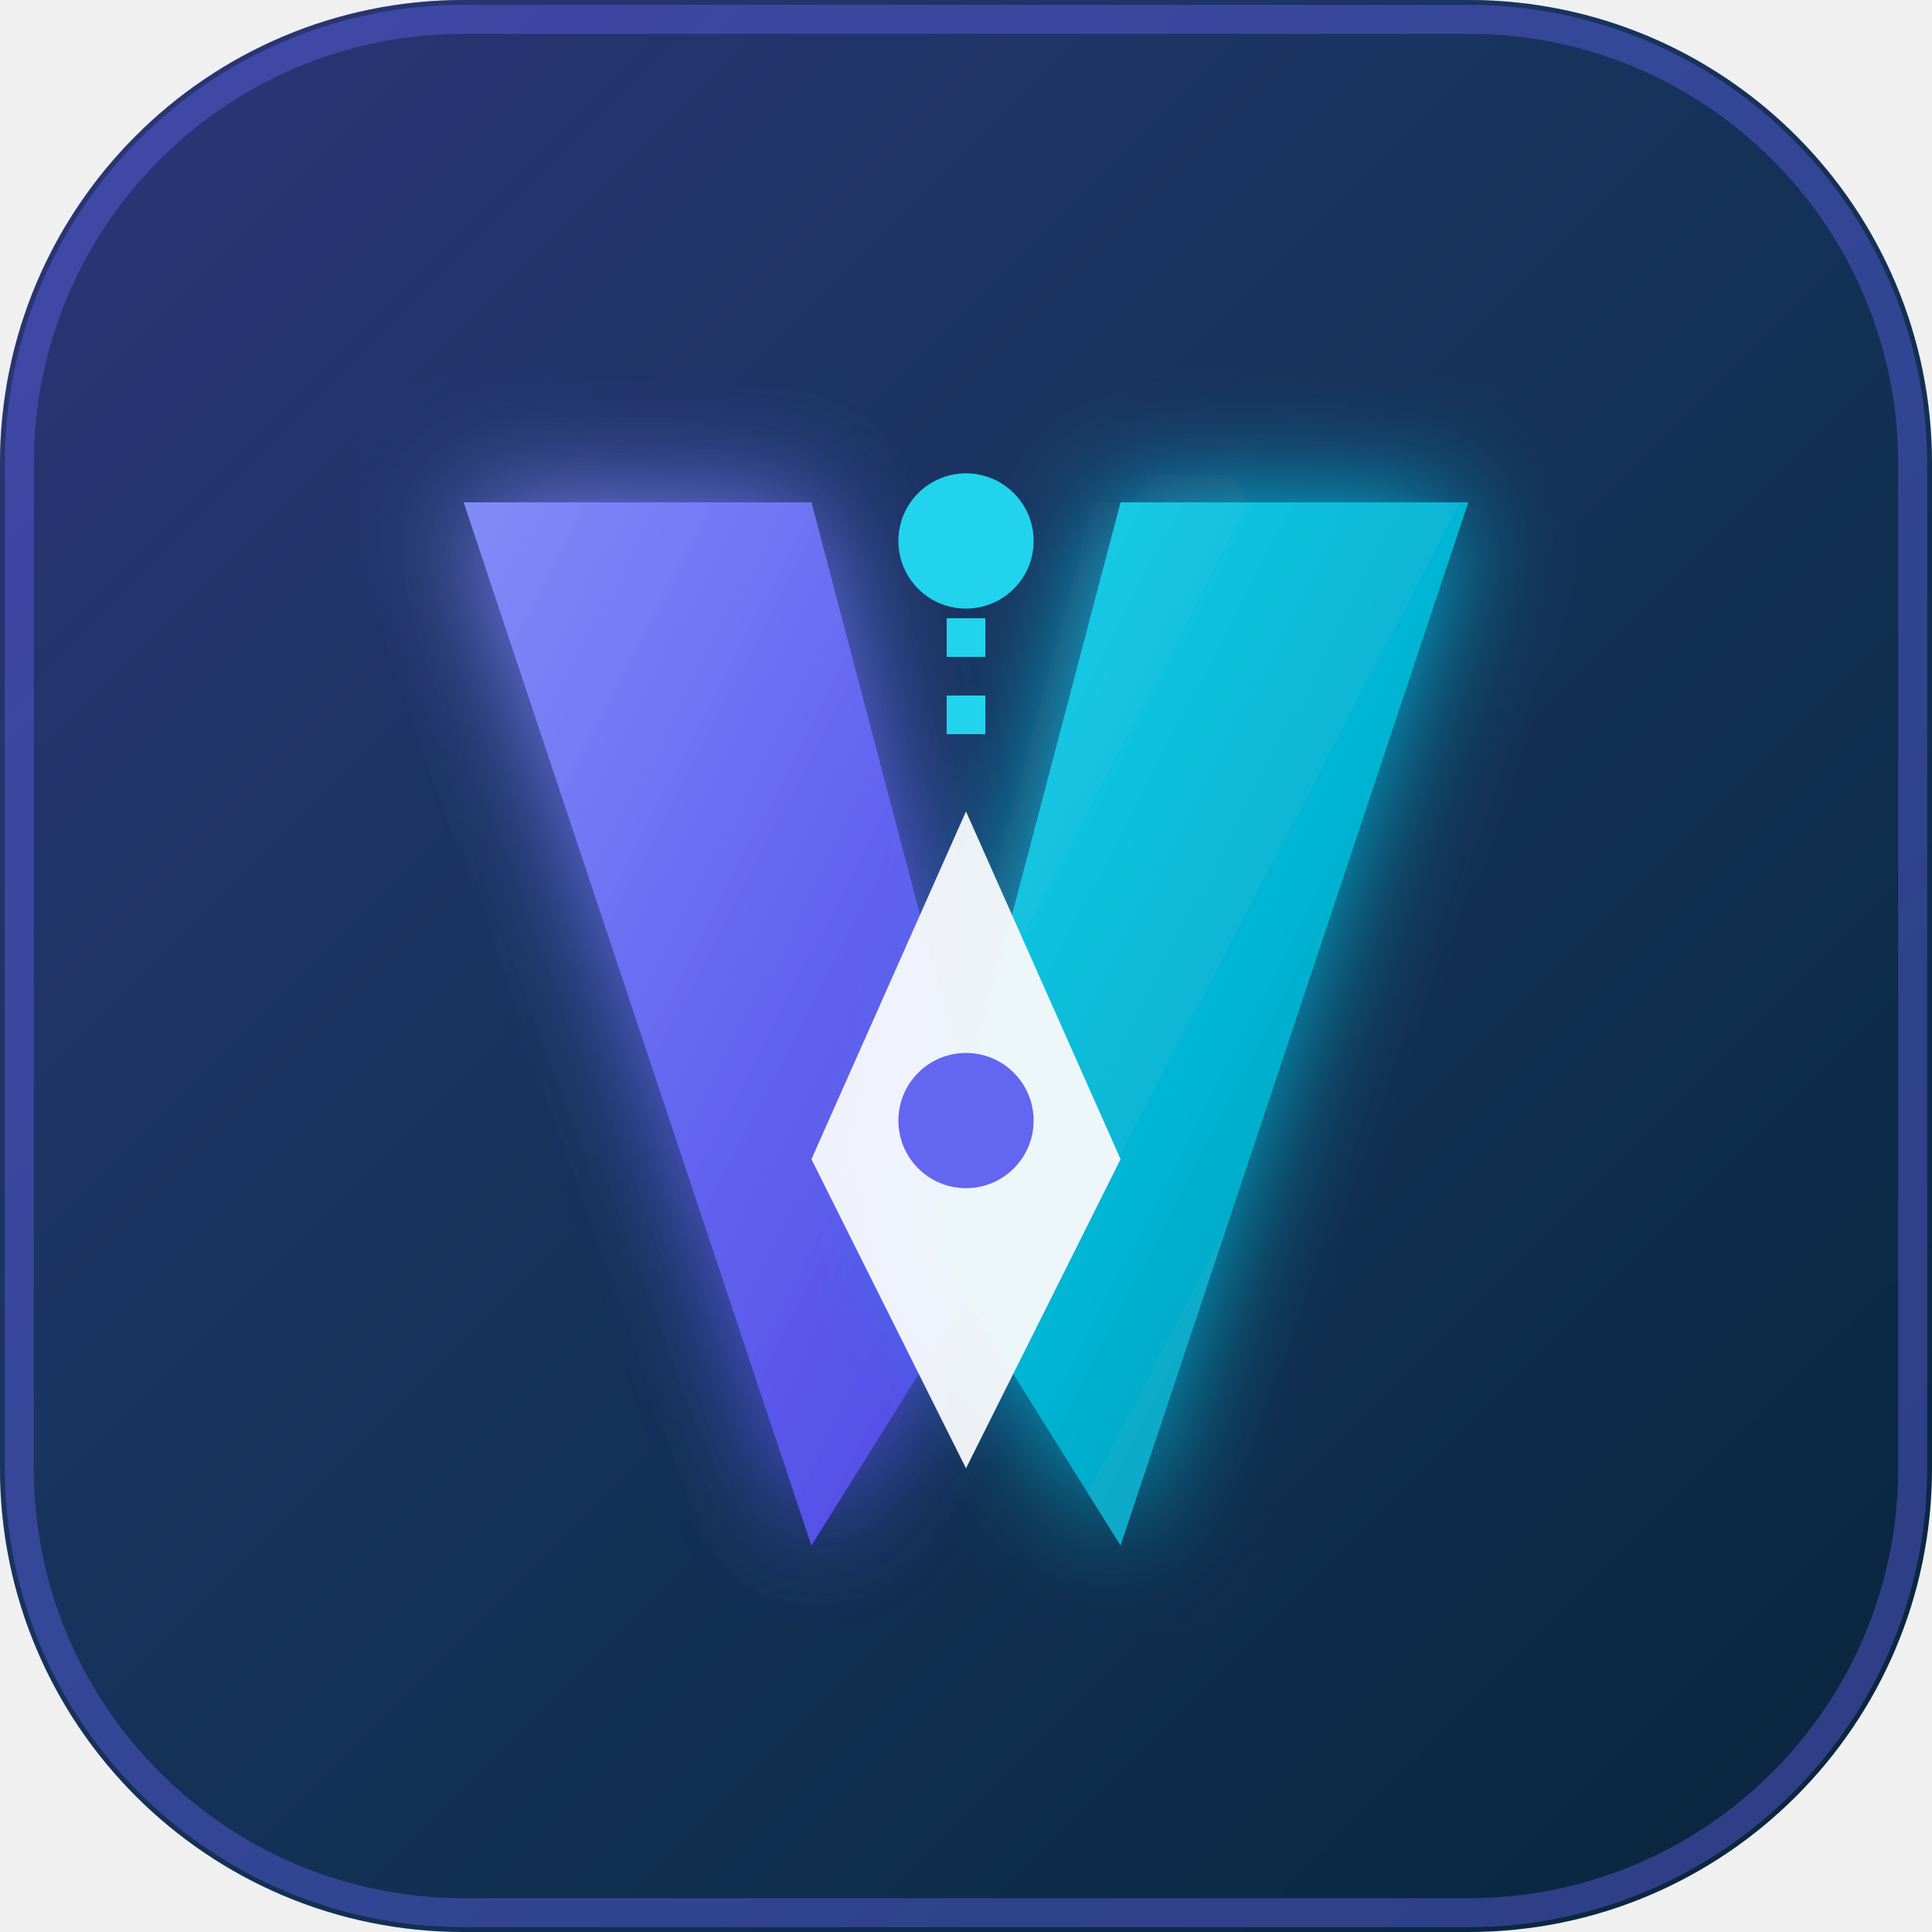
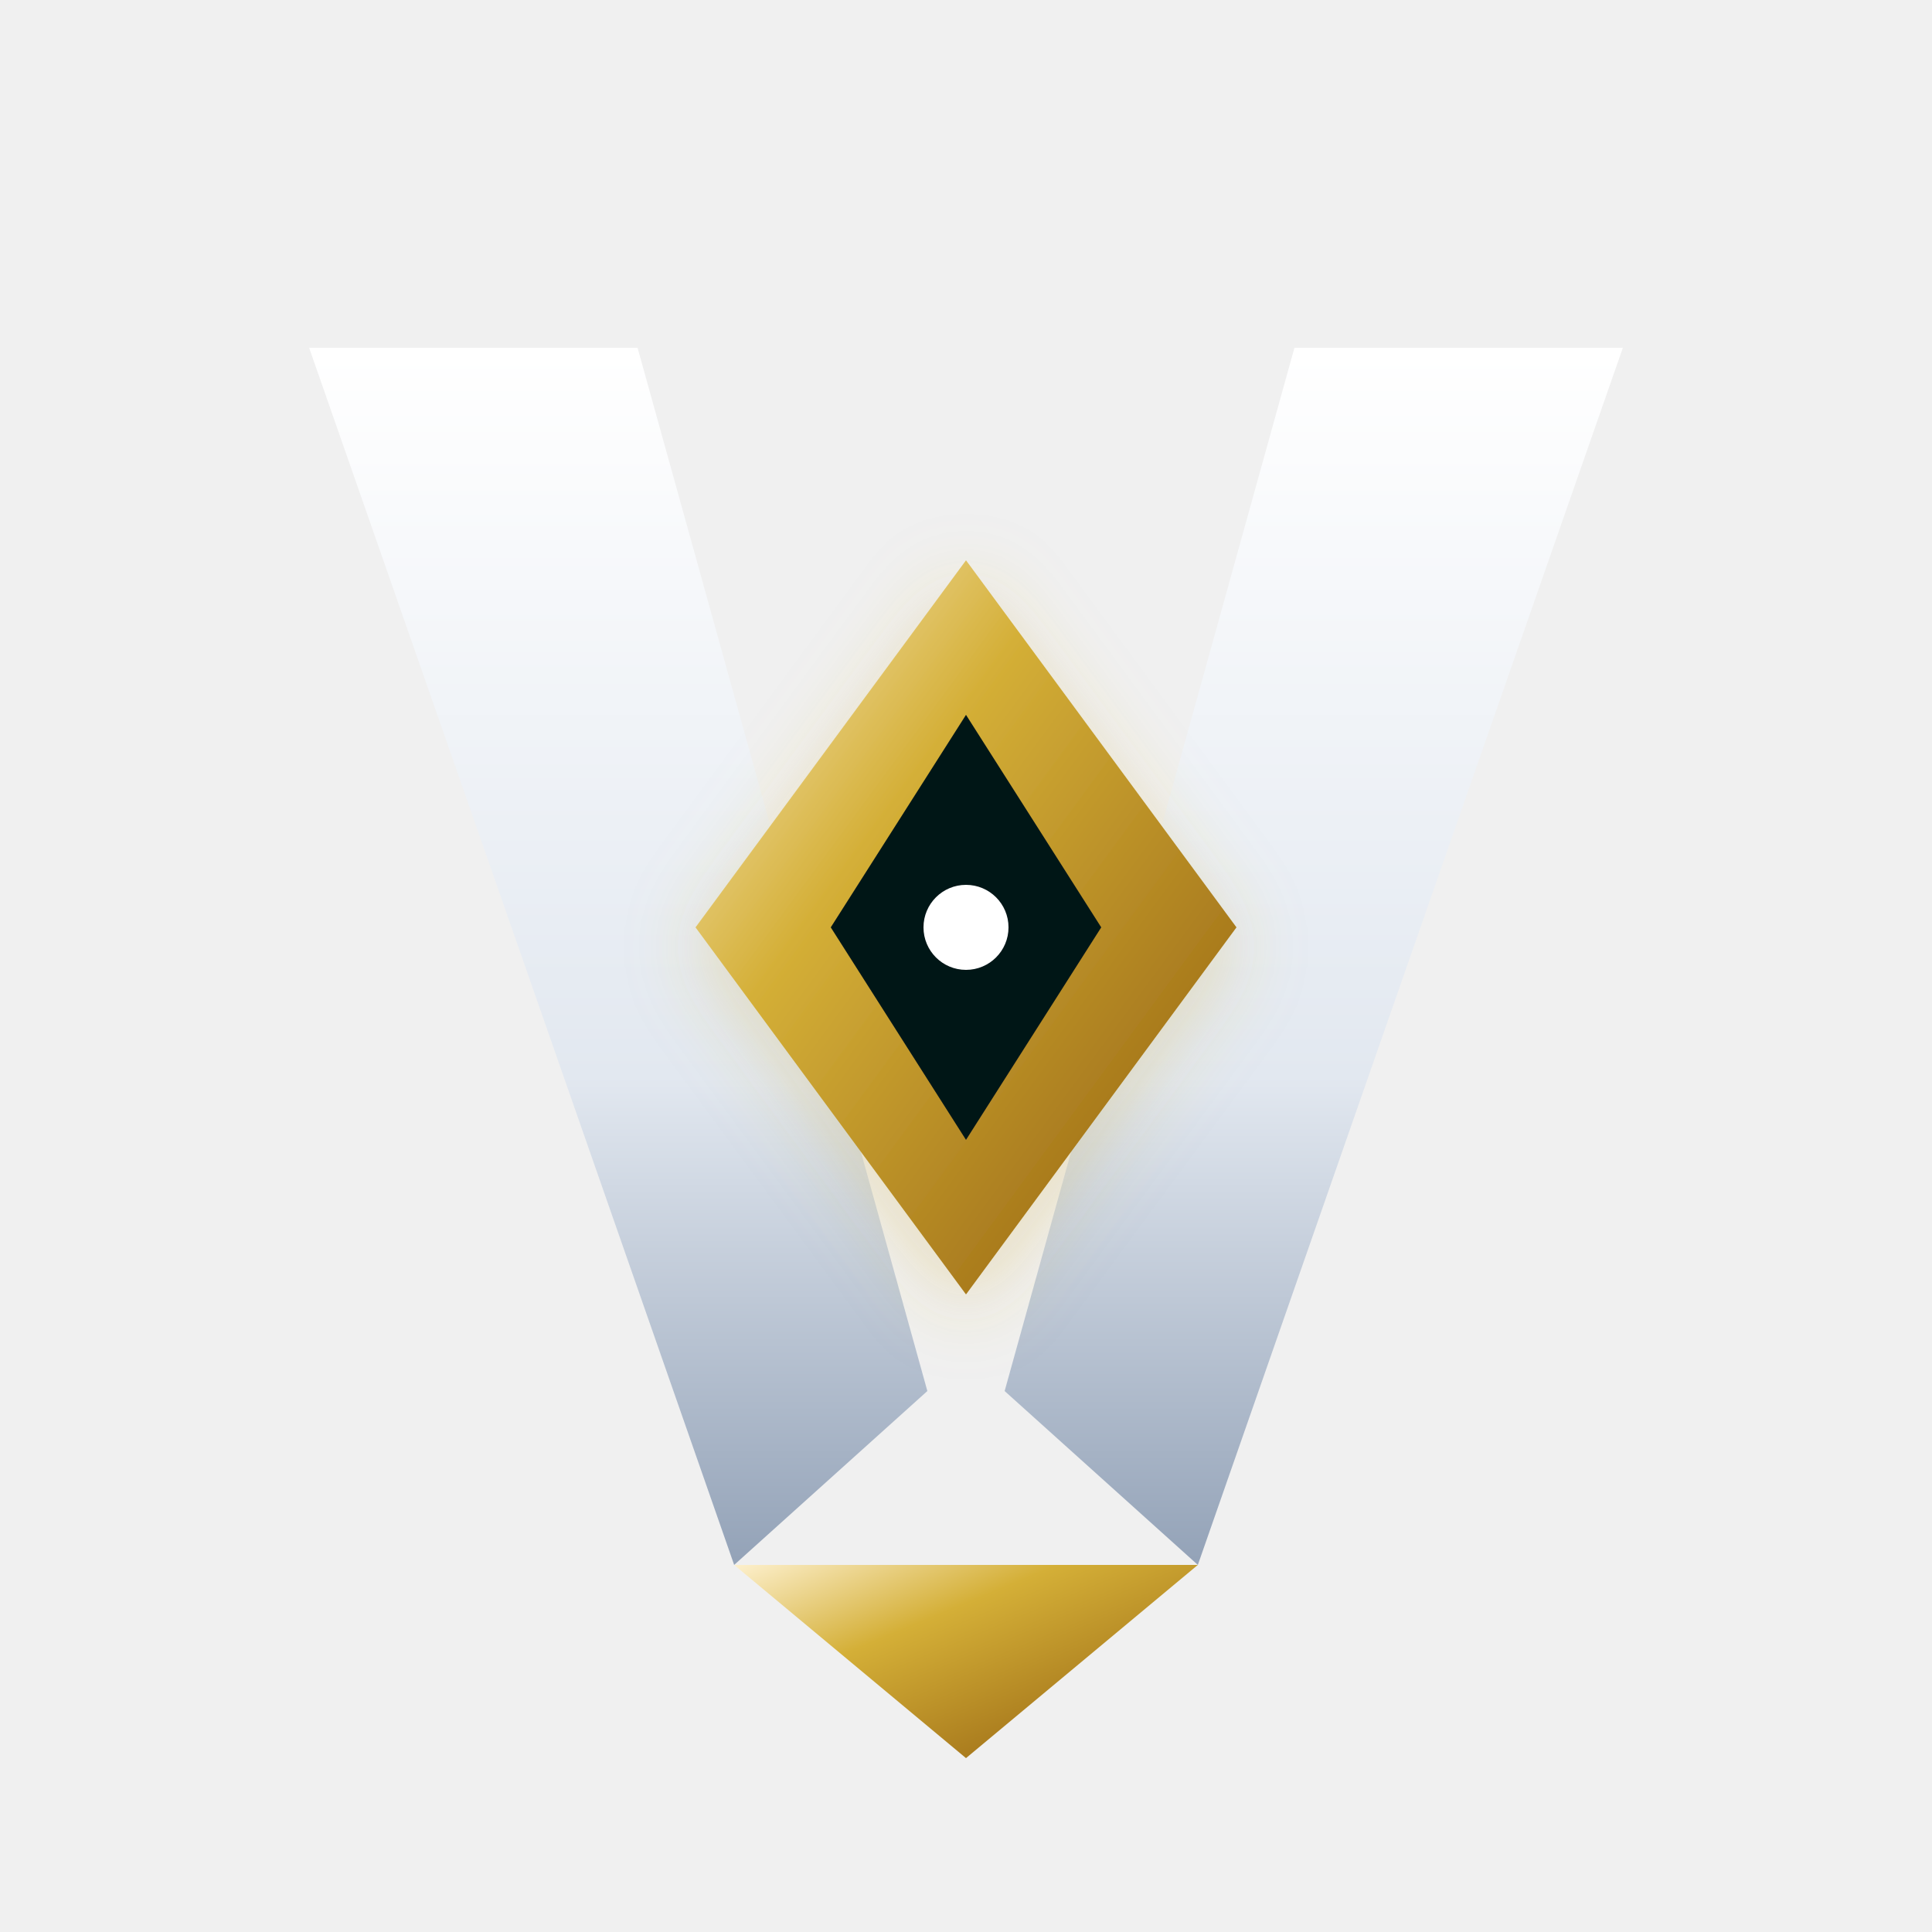
- <svg xmlns="http://www.w3.org/2000/svg" viewBox="0 0 100 100" fill="none">
+ <svg xmlns="http://www.w3.org/2000/svg" viewBox="0 0 100 100" width="100%" height="100%" fill="none">
  <defs>
-     <linearGradient id="vGrad1" x1="0%" y1="0%" x2="100%" y2="100%">
-       <stop offset="0%" stop-color="#818CF8" />
-       <stop offset="50%" stop-color="#6366F1" />
-       <stop offset="100%" stop-color="#4F46E5" />
+     <linearGradient id="velocitySilver" x1="0%" y1="0%" x2="0%" y2="100%">
+       <stop offset="0%" stop-color="#FFFFFF" />
+       <stop offset="60%" stop-color="#E2E8F0" />
+       <stop offset="100%" stop-color="#94A3B8" />
    </linearGradient>
-     <linearGradient id="vGrad2" x1="0%" y1="0%" x2="100%" y2="100%">
-       <stop offset="0%" stop-color="#22D3EE" />
-       <stop offset="50%" stop-color="#06B6D4" />
-       <stop offset="100%" stop-color="#0891B2" />
+     <linearGradient id="coreGold" x1="0%" y1="0%" x2="100%" y2="100%">
+       <stop offset="0%" stop-color="#FDF0CD" />
+       <stop offset="35%" stop-color="#D4AF37" />
+       <stop offset="75%" stop-color="#AA7C1E" />
+       <stop offset="100%" stop-color="#D4AF37" />
    </linearGradient>
-     <linearGradient id="vGlow" x1="0%" y1="0%" x2="100%" y2="100%">
-       <stop offset="0%" stop-color="#6366F1" stop-opacity="0.4" />
-       <stop offset="100%" stop-color="#06B6D4" stop-opacity="0.1" />
-     </linearGradient>
-     <filter id="neonGlow" x="-20%" y="-20%" width="140%" height="140%">
-       <feGaussianBlur stdDeviation="3" result="blur" />
-       <feComposite in="SourceGraphic" in2="blur" operator="over" />
+     <filter id="subtleCoreGlow" x="-20%" y="-20%" width="140%" height="140%">
+       <feDropShadow dx="0" dy="1" stdDeviation="2" flood-color="#D4AF37" flood-opacity="0.3" />
    </filter>
  </defs>
-   <rect width="100" height="100" rx="24" fill="#0B132B" />
-   <rect width="100" height="100" rx="24" fill="url(#vGlow)" />
-   <rect x="1" y="1" width="98" height="98" rx="23" stroke="rgba(99, 102, 241, 0.4)" stroke-width="1.5" />
-   <path d="M24 26 L42 26 L52 64 L42 80 Z" fill="url(#vGrad1)" filter="url(#neonGlow)" />
-   <path d="M76 26 L58 26 L48 64 L58 80 Z" fill="url(#vGrad2)" filter="url(#neonGlow)" />
-   <polygon points="50,42 58,60 50,76 42,60" fill="#F8FAFC" opacity="0.95" />
-   <circle cx="50" cy="58" r="3.5" fill="#6366F1" />
-   <circle cx="50" cy="28" r="3.5" fill="#22D3EE" />
-   <line x1="50" y1="32" x2="50" y2="40" stroke="#22D3EE" stroke-width="2" stroke-dasharray="2 2" />
+   <g>
+     <polygon points="16,18 33,18 48,72 38,81" fill="url(#velocitySilver)" />
+     <polygon points="84,18 67,18 52,72 62,81" fill="url(#velocitySilver)" />
+     <polygon points="50,91 38,81 62,81" fill="url(#coreGold)" />
+   </g>
+   <g filter="url(#subtleCoreGlow)">
+     <polygon points="50,29 64,48 50,67 36,48" fill="url(#coreGold)" />
+     <polygon points="50,37 57,48 50,59 43,48" fill="#041619" />
+     <circle cx="50" cy="48" r="2.2" fill="#FFFFFF" />
+   </g>
</svg>
